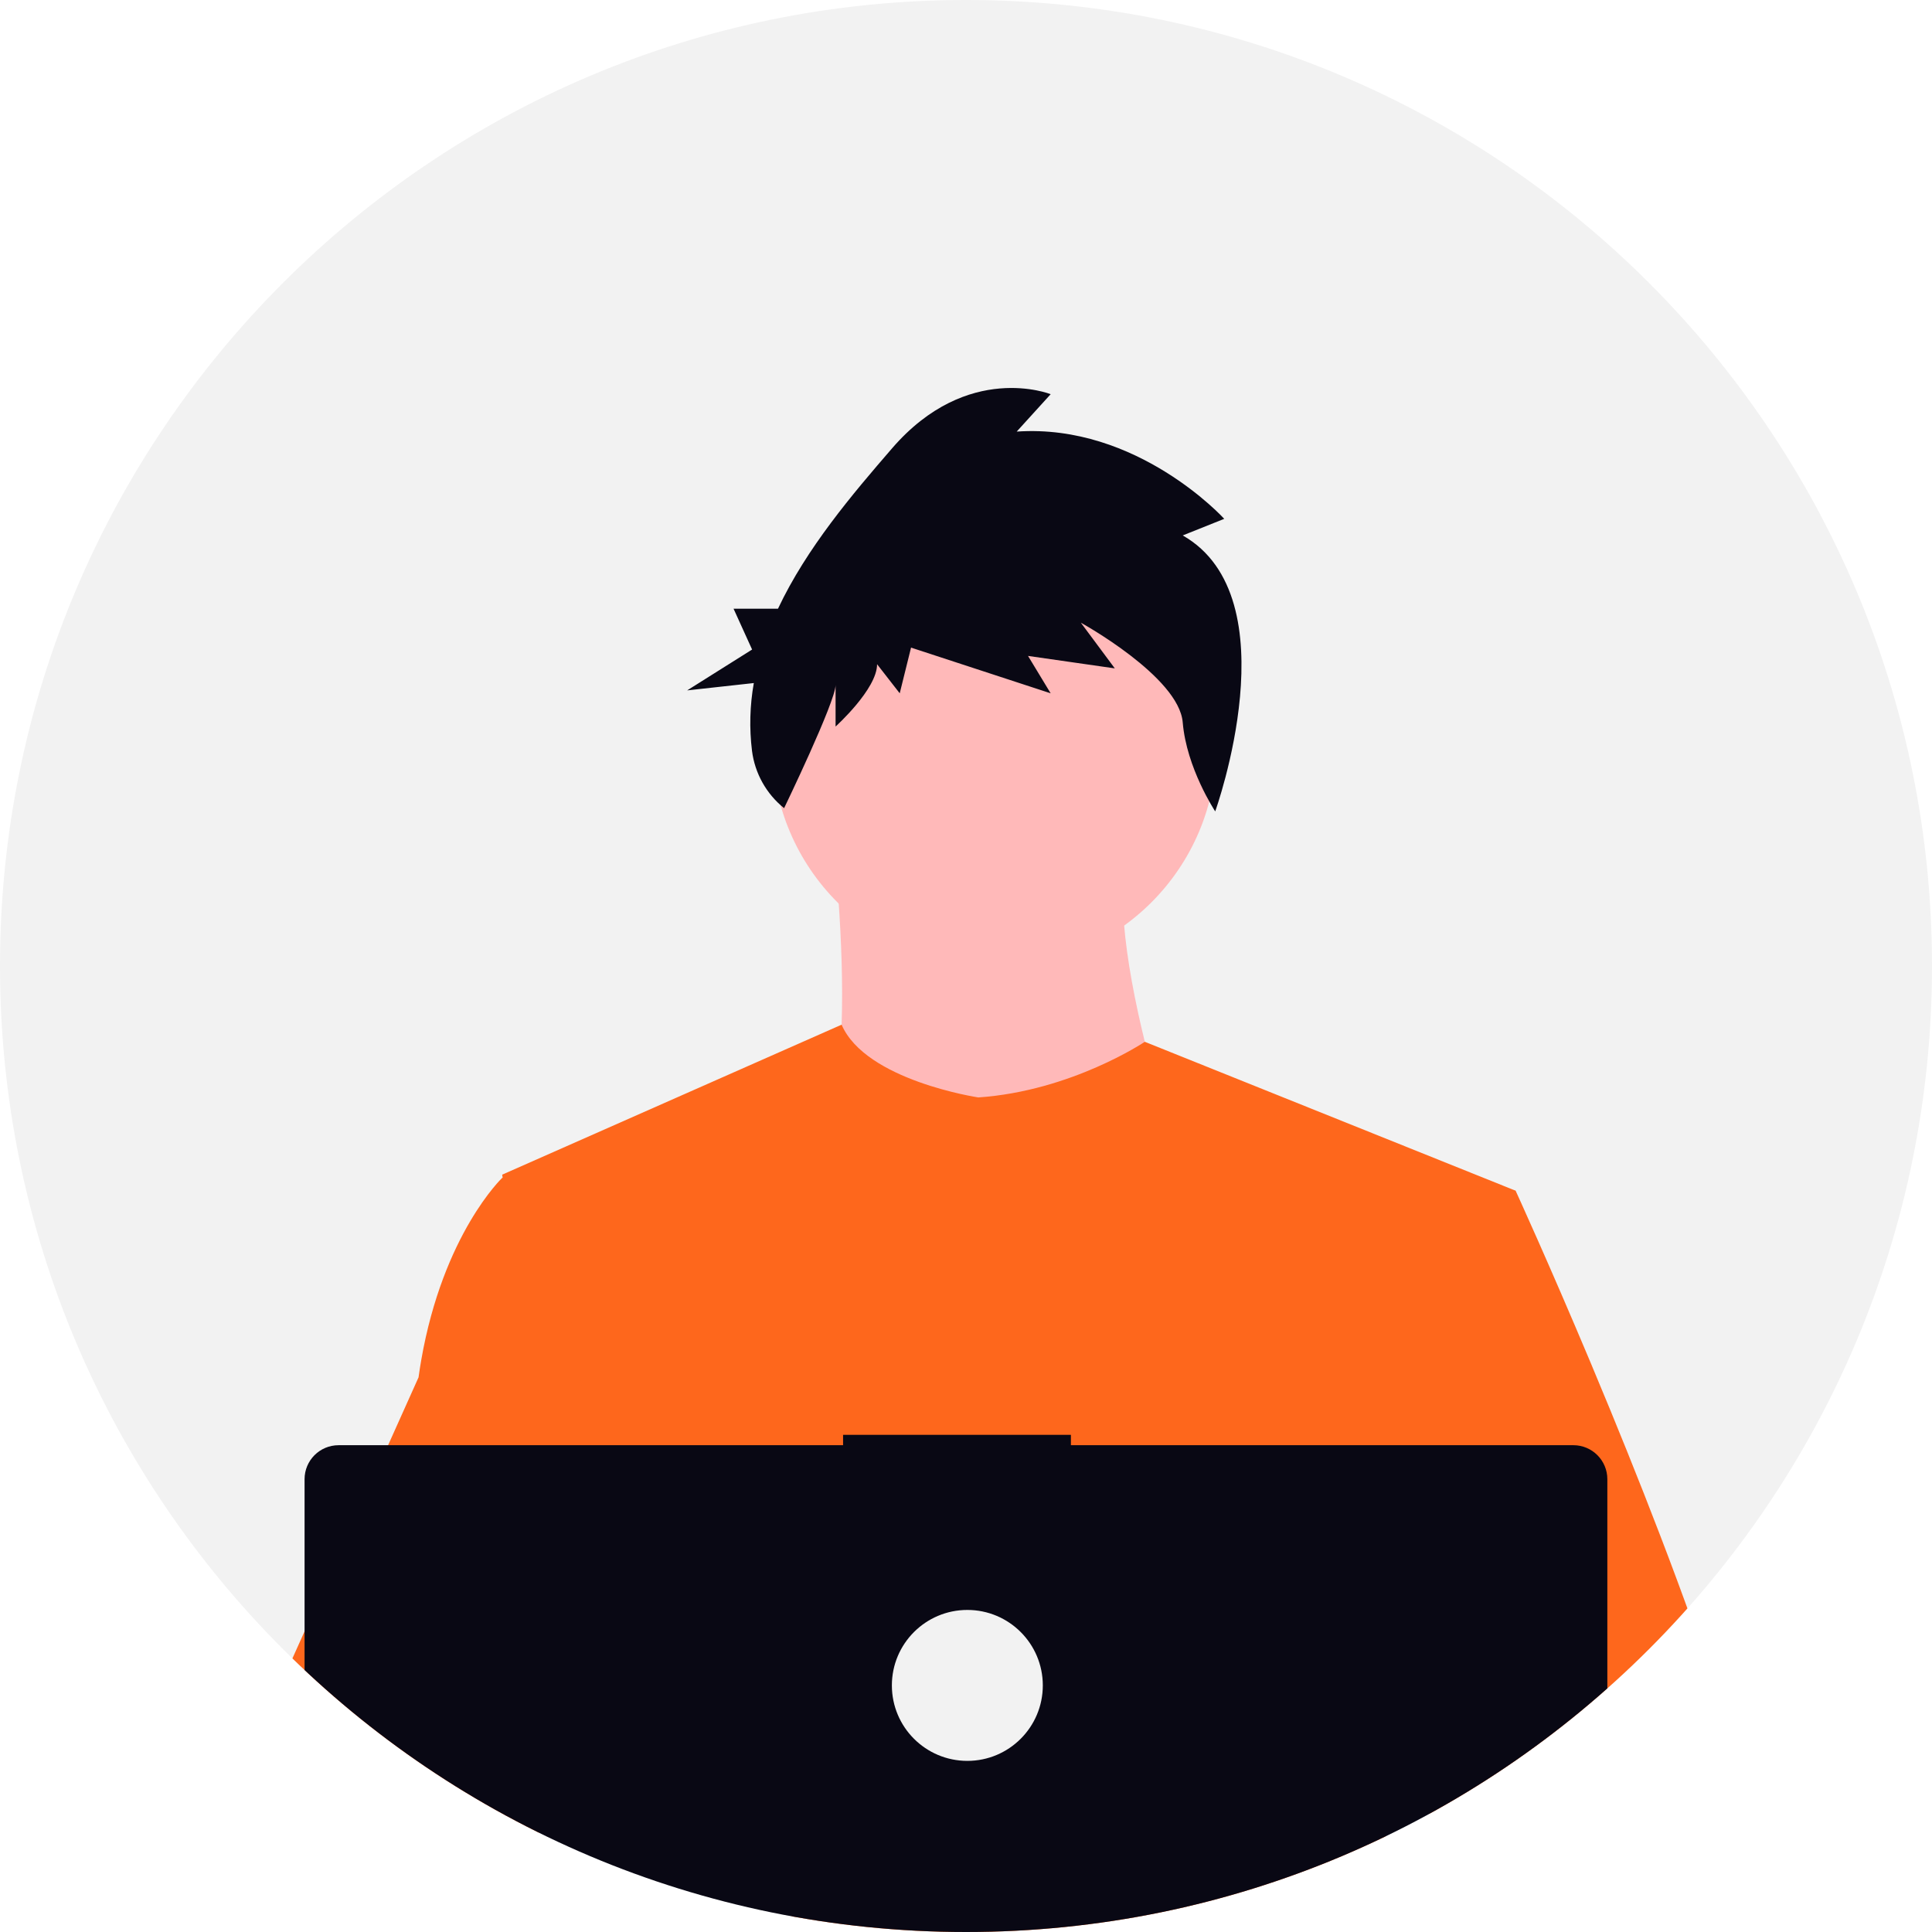
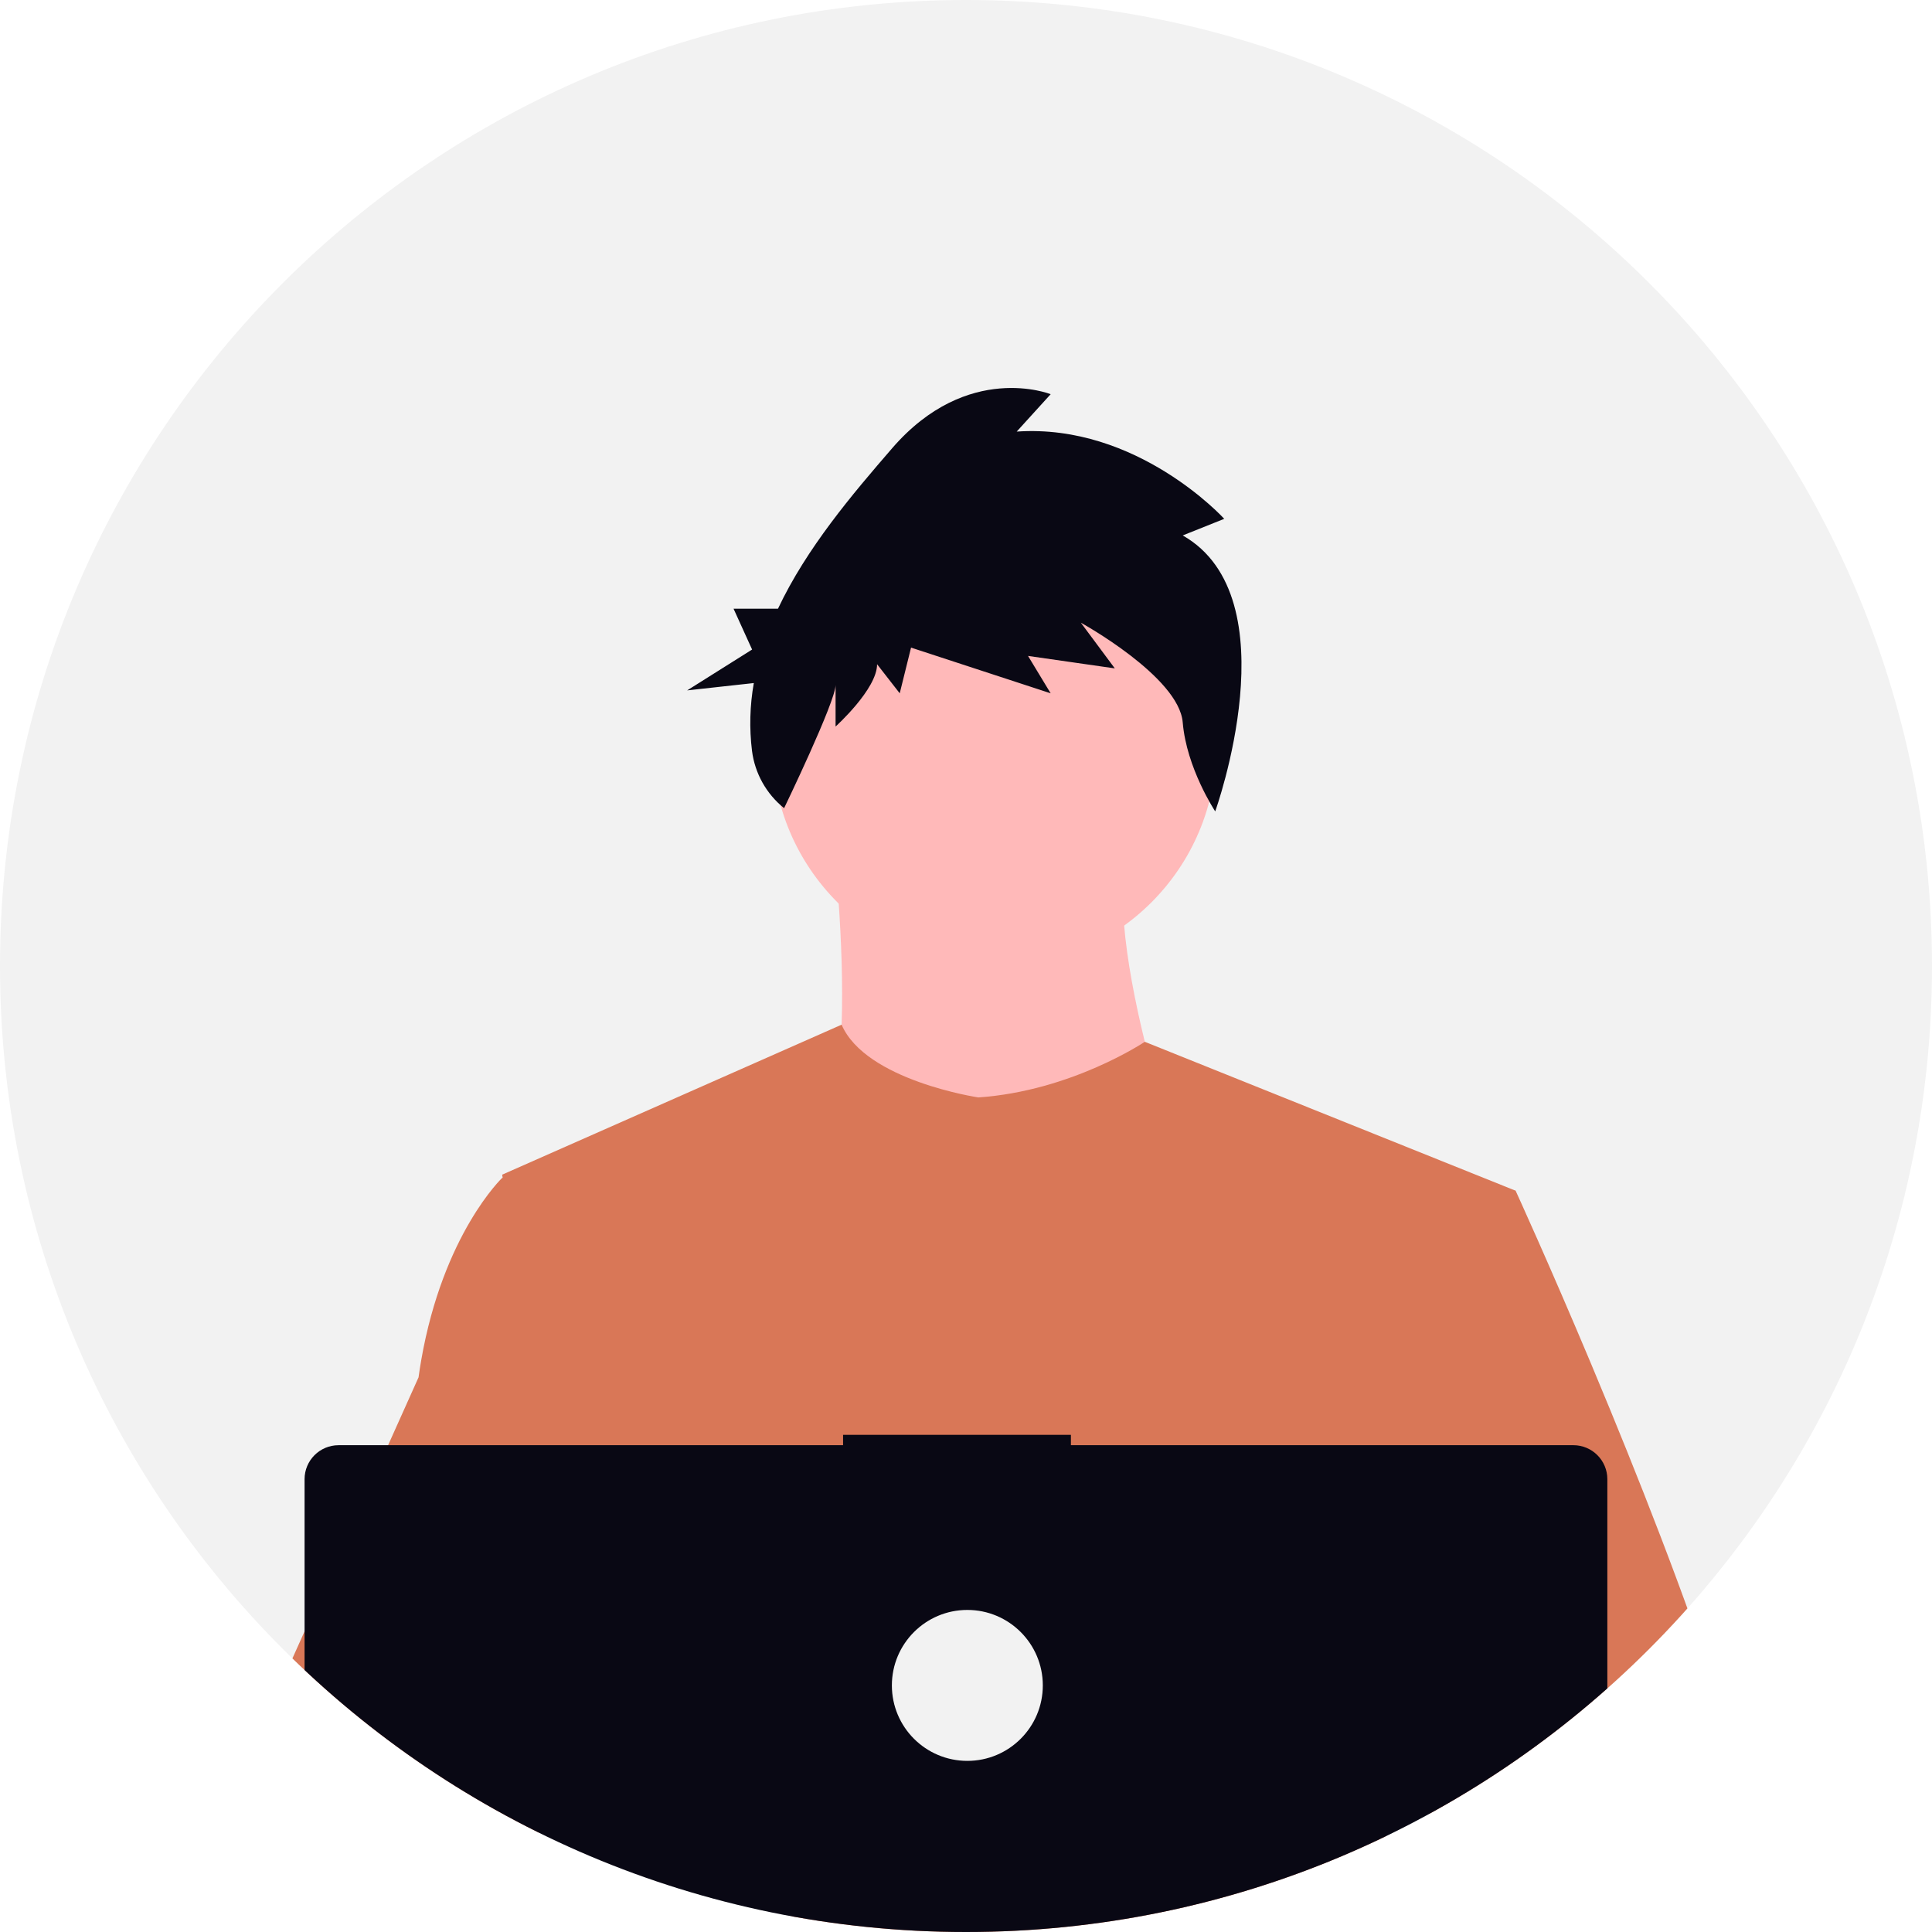
<svg xmlns="http://www.w3.org/2000/svg" width="640" height="640" viewBox="0 0 640 640" role="img" artist="Katerina Limpitsouni" source="https://undraw.co/">
  <defs>
    <clipPath id="a-76">
      <circle cx="320" cy="320" r="320" transform="translate(626 151)" fill="none" stroke="#707070" stroke-width="1" />
    </clipPath>
  </defs>
  <g transform="translate(-626 -151)">
    <circle cx="320" cy="320" r="320" transform="translate(626 151)" fill="#f2f2f2" />
    <g clip-path="url(#a-76)">
      <path d="M581.722,260.562S595.577,365,574.262,376.728s126.823,12.789,126.823,12.789-33.038-90.588-18.118-118.3Z" transform="translate(318.813 155.394)" fill="#ffb9b9" />
      <circle cx="73.536" cy="73.536" r="73.536" transform="translate(881.887 324.39)" fill="#ffb9b9" />
-       <path d="M809.257,390.045l-12.32,56.1-26.05,118.69-.78,6.5-8.99,75.25-5.98,49.99-4.01,33.58c-24.38,12.53-42.05,21.18-42.05,21.18s-1.52-7.62-3.97-17.37c-17.11,5.13-48.77,13.64-75.6,15.34,9.77,10.89-141.12-266.12-146.91-303.16-4.66-29.81-8.16-55-8.9-60.36-.1-.7-.15-1.06-.15-1.06l112.43-49.68c7.99,18.53,45.3,24.1,45.3,24.1,30.91-2.13,55.14-18.43,55.14-18.43Z" transform="translate(318.813 155.394)" fill="#fe671c" />
+       <path d="M809.257,390.045l-12.32,56.1-26.05,118.69-.78,6.5-8.99,75.25-5.98,49.99-4.01,33.58c-24.38,12.53-42.05,21.18-42.05,21.18s-1.52-7.62-3.97-17.37c-17.11,5.13-48.77,13.64-75.6,15.34,9.77,10.89-141.12-266.12-146.91-303.16-4.66-29.81-8.16-55-8.9-60.36-.1-.7-.15-1.06-.15-1.06l112.43-49.68c7.99,18.53,45.3,24.1,45.3,24.1,30.91-2.13,55.14-18.43,55.14-18.43Z" transform="translate(318.813 155.394)" fill="#d97757" />
      <path d="M720.129,154.235l13.749-5.5s-28.749-31.651-68.747-28.9l11.25-12.385s-27.5-11.009-52.5,17.89c-13.141,15.191-28.346,33.048-37.825,53.163H571.33l6.146,13.532-21.509,13.532,22.077-2.431a75.616,75.616,0,0,0-.6,22.445,29.041,29.041,0,0,0,10.634,19h0s17.052-35.3,17.052-40.8v13.761S618.88,205.157,618.88,196.9l7.5,9.633,3.75-15.137,46.248,15.137-7.5-12.385,28.749,4.128-11.25-15.137s32.5,17.89,33.749,33.027,10.762,29.481,10.762,29.481S756.378,174.877,720.129,154.235Z" transform="translate(297.666 174.133)" fill="#090814" />
-       <path d="M889.187,647.955c-7.49,8.12-26.05,20.35-48.55,33.59-8.37,4.92-17.28,9.99-26.37,15.03-21.69,12.03-44.4,23.95-63.14,33.58-24.38,12.53-42.05,21.18-42.05,21.18s-1.52-7.62-3.97-17.37c-3.28-13.05-8.22-29.92-13.37-37.39-.18-.26-.36-.5-.54-.74-1.5-1.97-3.01-3.12-4.5-3.12l74.42-46.13,32.16-19.94-23.17-55.31-29.06-69.38,17.54-55.81,17.63-56.1h33.04s10.94,23.88,24.93,57.18c2.09,4.98,4.25,10.17,6.45,15.53C869.417,532.755,905.3,630.5,889.187,647.955Z" transform="translate(318.813 155.394)" fill="#fe671c" />
-       <path d="M556.677,695.915a47.792,47.792,0,0,0-8.1.66c-22.99,3.95-29.77,24.76-31.7,38.7a71.847,71.847,0,0,0-.7,12.86l-20.31-15.62-7.4-5.69c-17.81-6.21-33.68-17.24-47.44-30.25a238.478,238.478,0,0,1-31.95-37.89,334.144,334.144,0,0,1-24.72-42.4,31.184,31.184,0,0,1-.43-26.45l25.15-56.05,36.76-81.92q.4-2.925.89-5.72c7.29-41.8,26.82-60.36,26.82-60.36h14.92l9.98,60.36,12.4,74.99-8.69,28.34-20.08,65.45,19.19,20.84Z" transform="translate(318.813 155.394)" fill="#fe671c" />
+       <path d="M889.187,647.955c-7.49,8.12-26.05,20.35-48.55,33.59-8.37,4.92-17.28,9.99-26.37,15.03-21.69,12.03-44.4,23.95-63.14,33.58-24.38,12.53-42.05,21.18-42.05,21.18s-1.52-7.62-3.97-17.37c-3.28-13.05-8.22-29.92-13.37-37.39-.18-.26-.36-.5-.54-.74-1.5-1.97-3.01-3.12-4.5-3.12l74.42-46.13,32.16-19.94-23.17-55.31-29.06-69.38,17.54-55.81,17.63-56.1h33.04s10.94,23.88,24.93,57.18c2.09,4.98,4.25,10.17,6.45,15.53C869.417,532.755,905.3,630.5,889.187,647.955Z" transform="translate(318.813 155.394)" fill="#d97757" />
+       <path d="M556.677,695.915a47.792,47.792,0,0,0-8.1.66c-22.99,3.95-29.77,24.76-31.7,38.7a71.847,71.847,0,0,0-.7,12.86l-20.31-15.62-7.4-5.69c-17.81-6.21-33.68-17.24-47.44-30.25a238.478,238.478,0,0,1-31.95-37.89,334.144,334.144,0,0,1-24.72-42.4,31.184,31.184,0,0,1-.43-26.45l25.15-56.05,36.76-81.92q.4-2.925.89-5.72c7.29-41.8,26.82-60.36,26.82-60.36h14.92l9.98,60.36,12.4,74.99-8.69,28.34-20.08,65.45,19.19,20.84Z" transform="translate(318.813 155.394)" fill="#d97757" />
      <path d="M828.381,510.145H661.938v-3.431H586.466v3.431H419.337A11.259,11.259,0,0,0,408.079,521.4V749.315a11.259,11.259,0,0,0,11.259,11.259H828.381a11.259,11.259,0,0,0,11.259-11.259V521.4a11.259,11.259,0,0,0-11.259-11.259Z" transform="translate(318.813 119.599)" fill="#090814" />
      <circle cx="25" cy="25" r="25" transform="translate(921.445 684.314)" fill="#f2f2f2" />
    </g>
  </g>
</svg>
